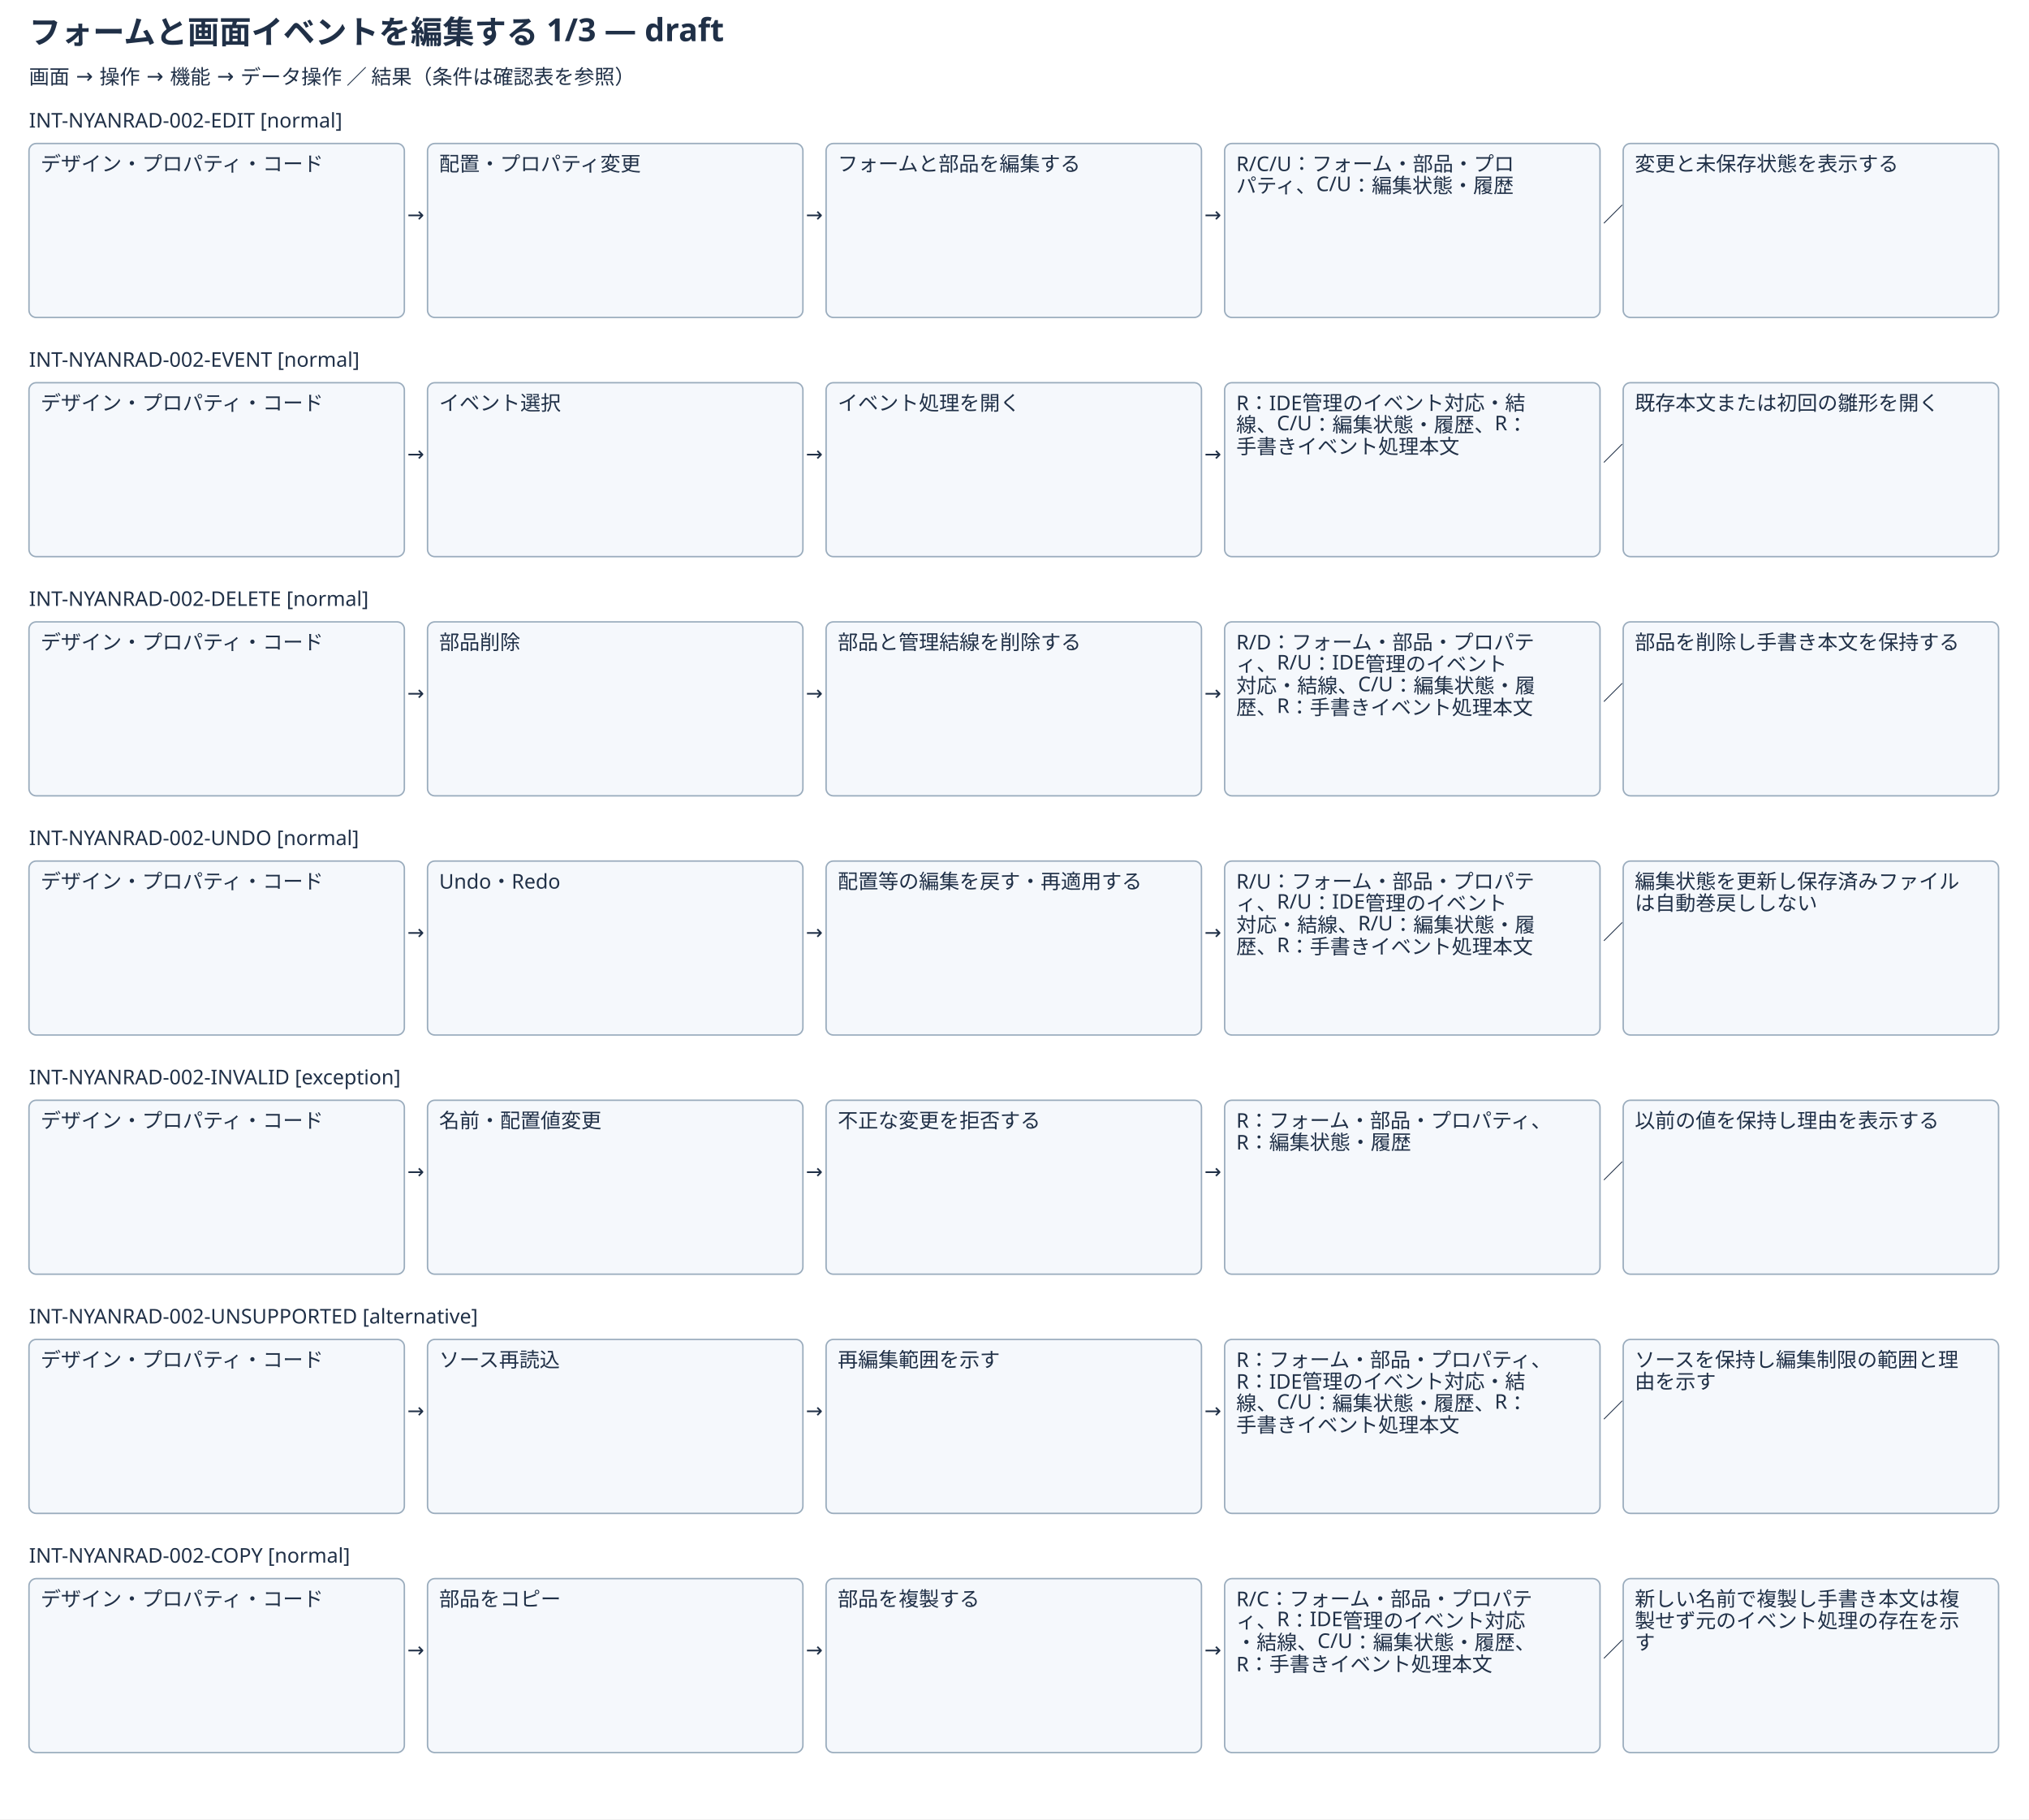
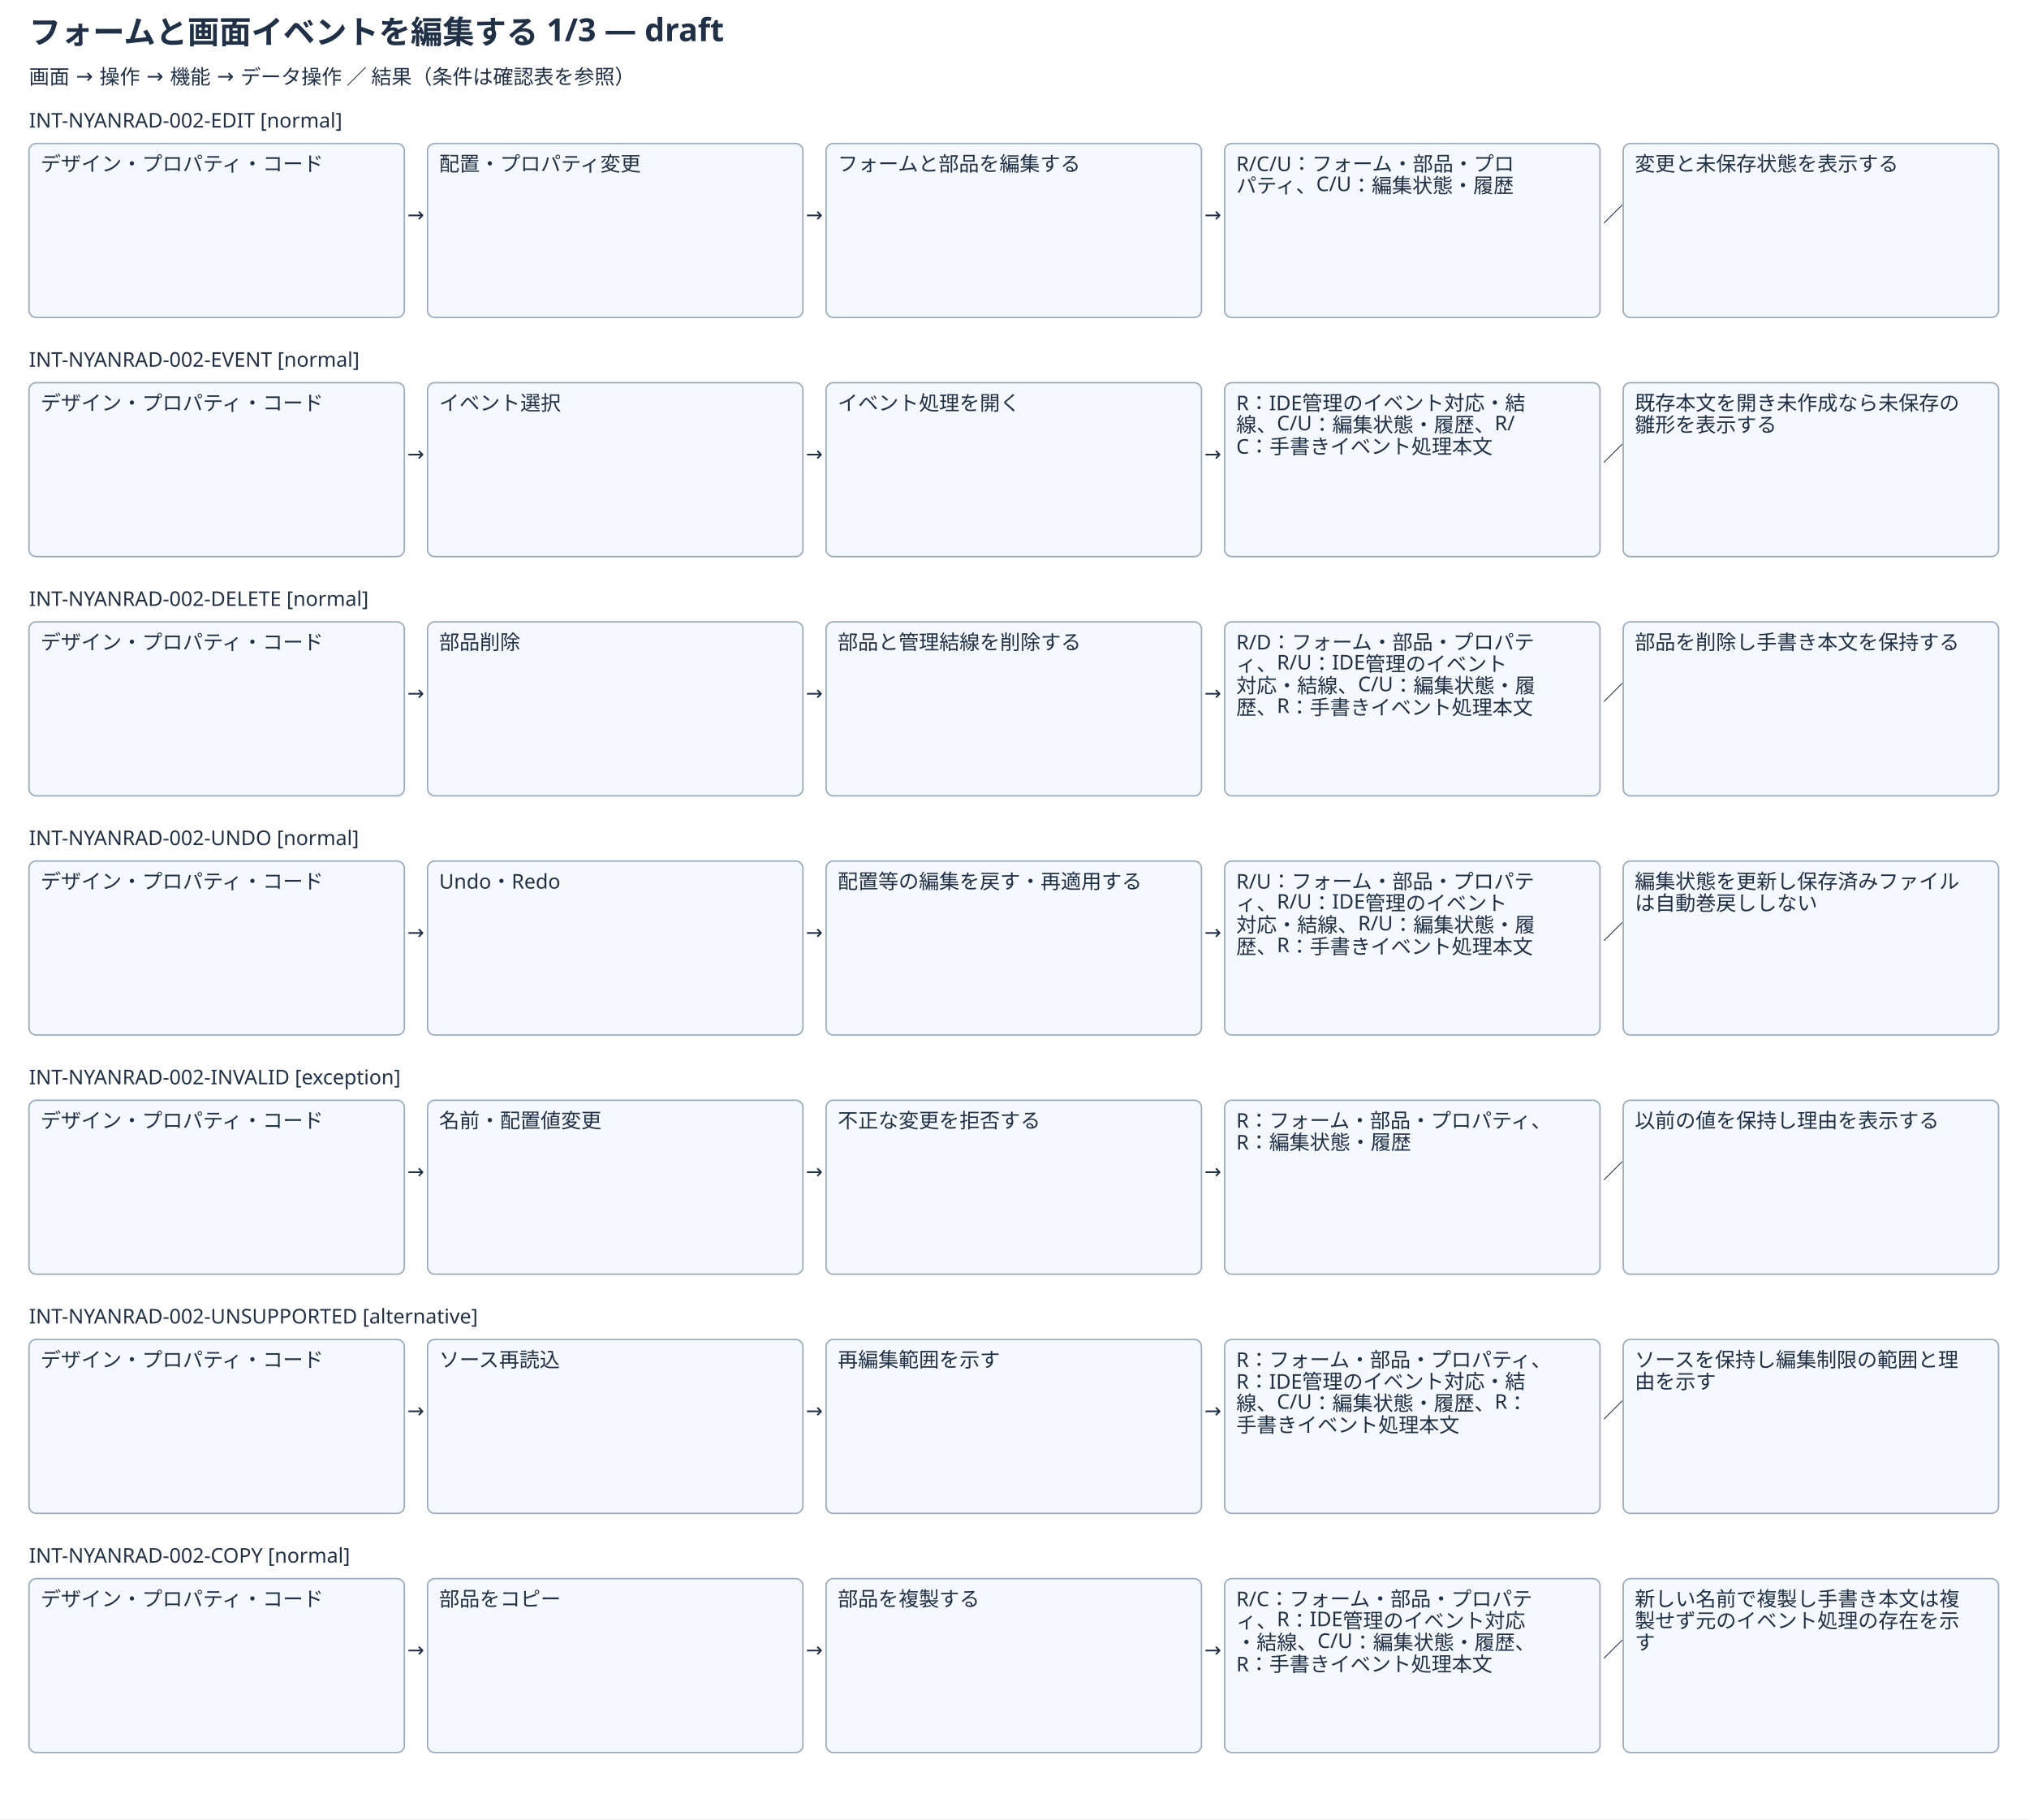
<svg xmlns="http://www.w3.org/2000/svg" width="1400" height="1255" viewBox="0 0 1400 1255">
  <style>text{font-family:system-ui,sans-serif;fill:#203047;font-size:14px}rect{stroke:#9aacbd;fill:#f5f8fc}.title{font-size:22px;font-weight:bold}</style>
  <rect width="100%" height="100%" style="fill:#ffffff;stroke:none" />
  <text x="20" y="30" class="title">フォームと画面イベントを編集する 1/3 — draft</text>
  <text x="20" y="58">画面 → 操作 → 機能 → データ操作 ／ 結果（条件は確認表を参照）</text>
  <text x="20" y="88">INT-NYANRAD-002-EDIT [normal]</text>
  <rect x="20" y="99" width="259" height="120" rx="5" />
  <text x="28" y="118">デザイン・プロパティ・コード</text>
  <text x="281" y="153">→</text>
  <rect x="295" y="99" width="259" height="120" rx="5" />
  <text x="303" y="118">配置・プロパティ変更</text>
  <text x="556" y="153">→</text>
  <rect x="570" y="99" width="259" height="120" rx="5" />
  <text x="578" y="118">フォームと部品を編集する</text>
  <text x="831" y="153">→</text>
  <rect x="845" y="99" width="259" height="120" rx="5" />
  <text x="853" y="118">R/C/U：フォーム・部品・プロ</text>
  <text x="853" y="133">パティ、C/U：編集状態・履歴</text>
  <text x="1106" y="153">／</text>
  <rect x="1120" y="99" width="259" height="120" rx="5" />
  <text x="1128" y="118">変更と未保存状態を表示する</text>
  <text x="20" y="253">INT-NYANRAD-002-EVENT [normal]</text>
  <rect x="20" y="264" width="259" height="120" rx="5" />
  <text x="28" y="283">デザイン・プロパティ・コード</text>
  <text x="281" y="318">→</text>
  <rect x="295" y="264" width="259" height="120" rx="5" />
  <text x="303" y="283">イベント選択</text>
  <text x="556" y="318">→</text>
  <rect x="570" y="264" width="259" height="120" rx="5" />
  <text x="578" y="283">イベント処理を開く</text>
  <text x="831" y="318">→</text>
  <rect x="845" y="264" width="259" height="120" rx="5" />
  <text x="853" y="283">R：IDE管理のイベント対応・結</text>
-   <text x="853" y="298">線、C/U：編集状態・履歴、R：</text>
-   <text x="853" y="313">手書きイベント処理本文</text>
+   <text x="853" y="298">線、C/U：編集状態・履歴、R/</text>
+   <text x="853" y="313">C：手書きイベント処理本文</text>
  <text x="1106" y="318">／</text>
  <rect x="1120" y="264" width="259" height="120" rx="5" />
-   <text x="1128" y="283">既存本文または初回の雛形を開く</text>
+   <text x="1128" y="283">既存本文を開き未作成なら未保存の</text>
+   <text x="1128" y="298">雛形を表示する</text>
  <text x="20" y="418">INT-NYANRAD-002-DELETE [normal]</text>
  <rect x="20" y="429" width="259" height="120" rx="5" />
  <text x="28" y="448">デザイン・プロパティ・コード</text>
  <text x="281" y="483">→</text>
  <rect x="295" y="429" width="259" height="120" rx="5" />
  <text x="303" y="448">部品削除</text>
  <text x="556" y="483">→</text>
  <rect x="570" y="429" width="259" height="120" rx="5" />
  <text x="578" y="448">部品と管理結線を削除する</text>
  <text x="831" y="483">→</text>
  <rect x="845" y="429" width="259" height="120" rx="5" />
  <text x="853" y="448">R/D：フォーム・部品・プロパテ</text>
  <text x="853" y="463">ィ、R/U：IDE管理のイベント</text>
  <text x="853" y="478">対応・結線、C/U：編集状態・履</text>
  <text x="853" y="493">歴、R：手書きイベント処理本文</text>
  <text x="1106" y="483">／</text>
  <rect x="1120" y="429" width="259" height="120" rx="5" />
  <text x="1128" y="448">部品を削除し手書き本文を保持する</text>
  <text x="20" y="583">INT-NYANRAD-002-UNDO [normal]</text>
  <rect x="20" y="594" width="259" height="120" rx="5" />
  <text x="28" y="613">デザイン・プロパティ・コード</text>
  <text x="281" y="648">→</text>
  <rect x="295" y="594" width="259" height="120" rx="5" />
  <text x="303" y="613">Undo・Redo</text>
  <text x="556" y="648">→</text>
  <rect x="570" y="594" width="259" height="120" rx="5" />
  <text x="578" y="613">配置等の編集を戻す・再適用する</text>
  <text x="831" y="648">→</text>
  <rect x="845" y="594" width="259" height="120" rx="5" />
  <text x="853" y="613">R/U：フォーム・部品・プロパテ</text>
  <text x="853" y="628">ィ、R/U：IDE管理のイベント</text>
  <text x="853" y="643">対応・結線、R/U：編集状態・履</text>
  <text x="853" y="658">歴、R：手書きイベント処理本文</text>
  <text x="1106" y="648">／</text>
  <rect x="1120" y="594" width="259" height="120" rx="5" />
  <text x="1128" y="613">編集状態を更新し保存済みファイル</text>
  <text x="1128" y="628">は自動巻戻ししない</text>
  <text x="20" y="748">INT-NYANRAD-002-INVALID [exception]</text>
  <rect x="20" y="759" width="259" height="120" rx="5" />
  <text x="28" y="778">デザイン・プロパティ・コード</text>
  <text x="281" y="813">→</text>
  <rect x="295" y="759" width="259" height="120" rx="5" />
  <text x="303" y="778">名前・配置値変更</text>
  <text x="556" y="813">→</text>
  <rect x="570" y="759" width="259" height="120" rx="5" />
  <text x="578" y="778">不正な変更を拒否する</text>
  <text x="831" y="813">→</text>
  <rect x="845" y="759" width="259" height="120" rx="5" />
  <text x="853" y="778">R：フォーム・部品・プロパティ、</text>
  <text x="853" y="793">R：編集状態・履歴</text>
  <text x="1106" y="813">／</text>
  <rect x="1120" y="759" width="259" height="120" rx="5" />
  <text x="1128" y="778">以前の値を保持し理由を表示する</text>
  <text x="20" y="913">INT-NYANRAD-002-UNSUPPORTED [alternative]</text>
  <rect x="20" y="924" width="259" height="120" rx="5" />
  <text x="28" y="943">デザイン・プロパティ・コード</text>
  <text x="281" y="978">→</text>
  <rect x="295" y="924" width="259" height="120" rx="5" />
  <text x="303" y="943">ソース再読込</text>
  <text x="556" y="978">→</text>
  <rect x="570" y="924" width="259" height="120" rx="5" />
  <text x="578" y="943">再編集範囲を示す</text>
  <text x="831" y="978">→</text>
  <rect x="845" y="924" width="259" height="120" rx="5" />
  <text x="853" y="943">R：フォーム・部品・プロパティ、</text>
  <text x="853" y="958">R：IDE管理のイベント対応・結</text>
  <text x="853" y="973">線、C/U：編集状態・履歴、R：</text>
  <text x="853" y="988">手書きイベント処理本文</text>
  <text x="1106" y="978">／</text>
  <rect x="1120" y="924" width="259" height="120" rx="5" />
  <text x="1128" y="943">ソースを保持し編集制限の範囲と理</text>
  <text x="1128" y="958">由を示す</text>
  <text x="20" y="1078">INT-NYANRAD-002-COPY [normal]</text>
  <rect x="20" y="1089" width="259" height="120" rx="5" />
  <text x="28" y="1108">デザイン・プロパティ・コード</text>
  <text x="281" y="1143">→</text>
  <rect x="295" y="1089" width="259" height="120" rx="5" />
  <text x="303" y="1108">部品をコピー</text>
  <text x="556" y="1143">→</text>
  <rect x="570" y="1089" width="259" height="120" rx="5" />
  <text x="578" y="1108">部品を複製する</text>
  <text x="831" y="1143">→</text>
  <rect x="845" y="1089" width="259" height="120" rx="5" />
  <text x="853" y="1108">R/C：フォーム・部品・プロパテ</text>
  <text x="853" y="1123">ィ、R：IDE管理のイベント対応</text>
  <text x="853" y="1138">・結線、C/U：編集状態・履歴、</text>
  <text x="853" y="1153">R：手書きイベント処理本文</text>
  <text x="1106" y="1143">／</text>
  <rect x="1120" y="1089" width="259" height="120" rx="5" />
  <text x="1128" y="1108">新しい名前で複製し手書き本文は複</text>
  <text x="1128" y="1123">製せず元のイベント処理の存在を示</text>
  <text x="1128" y="1138">す</text>
</svg>
